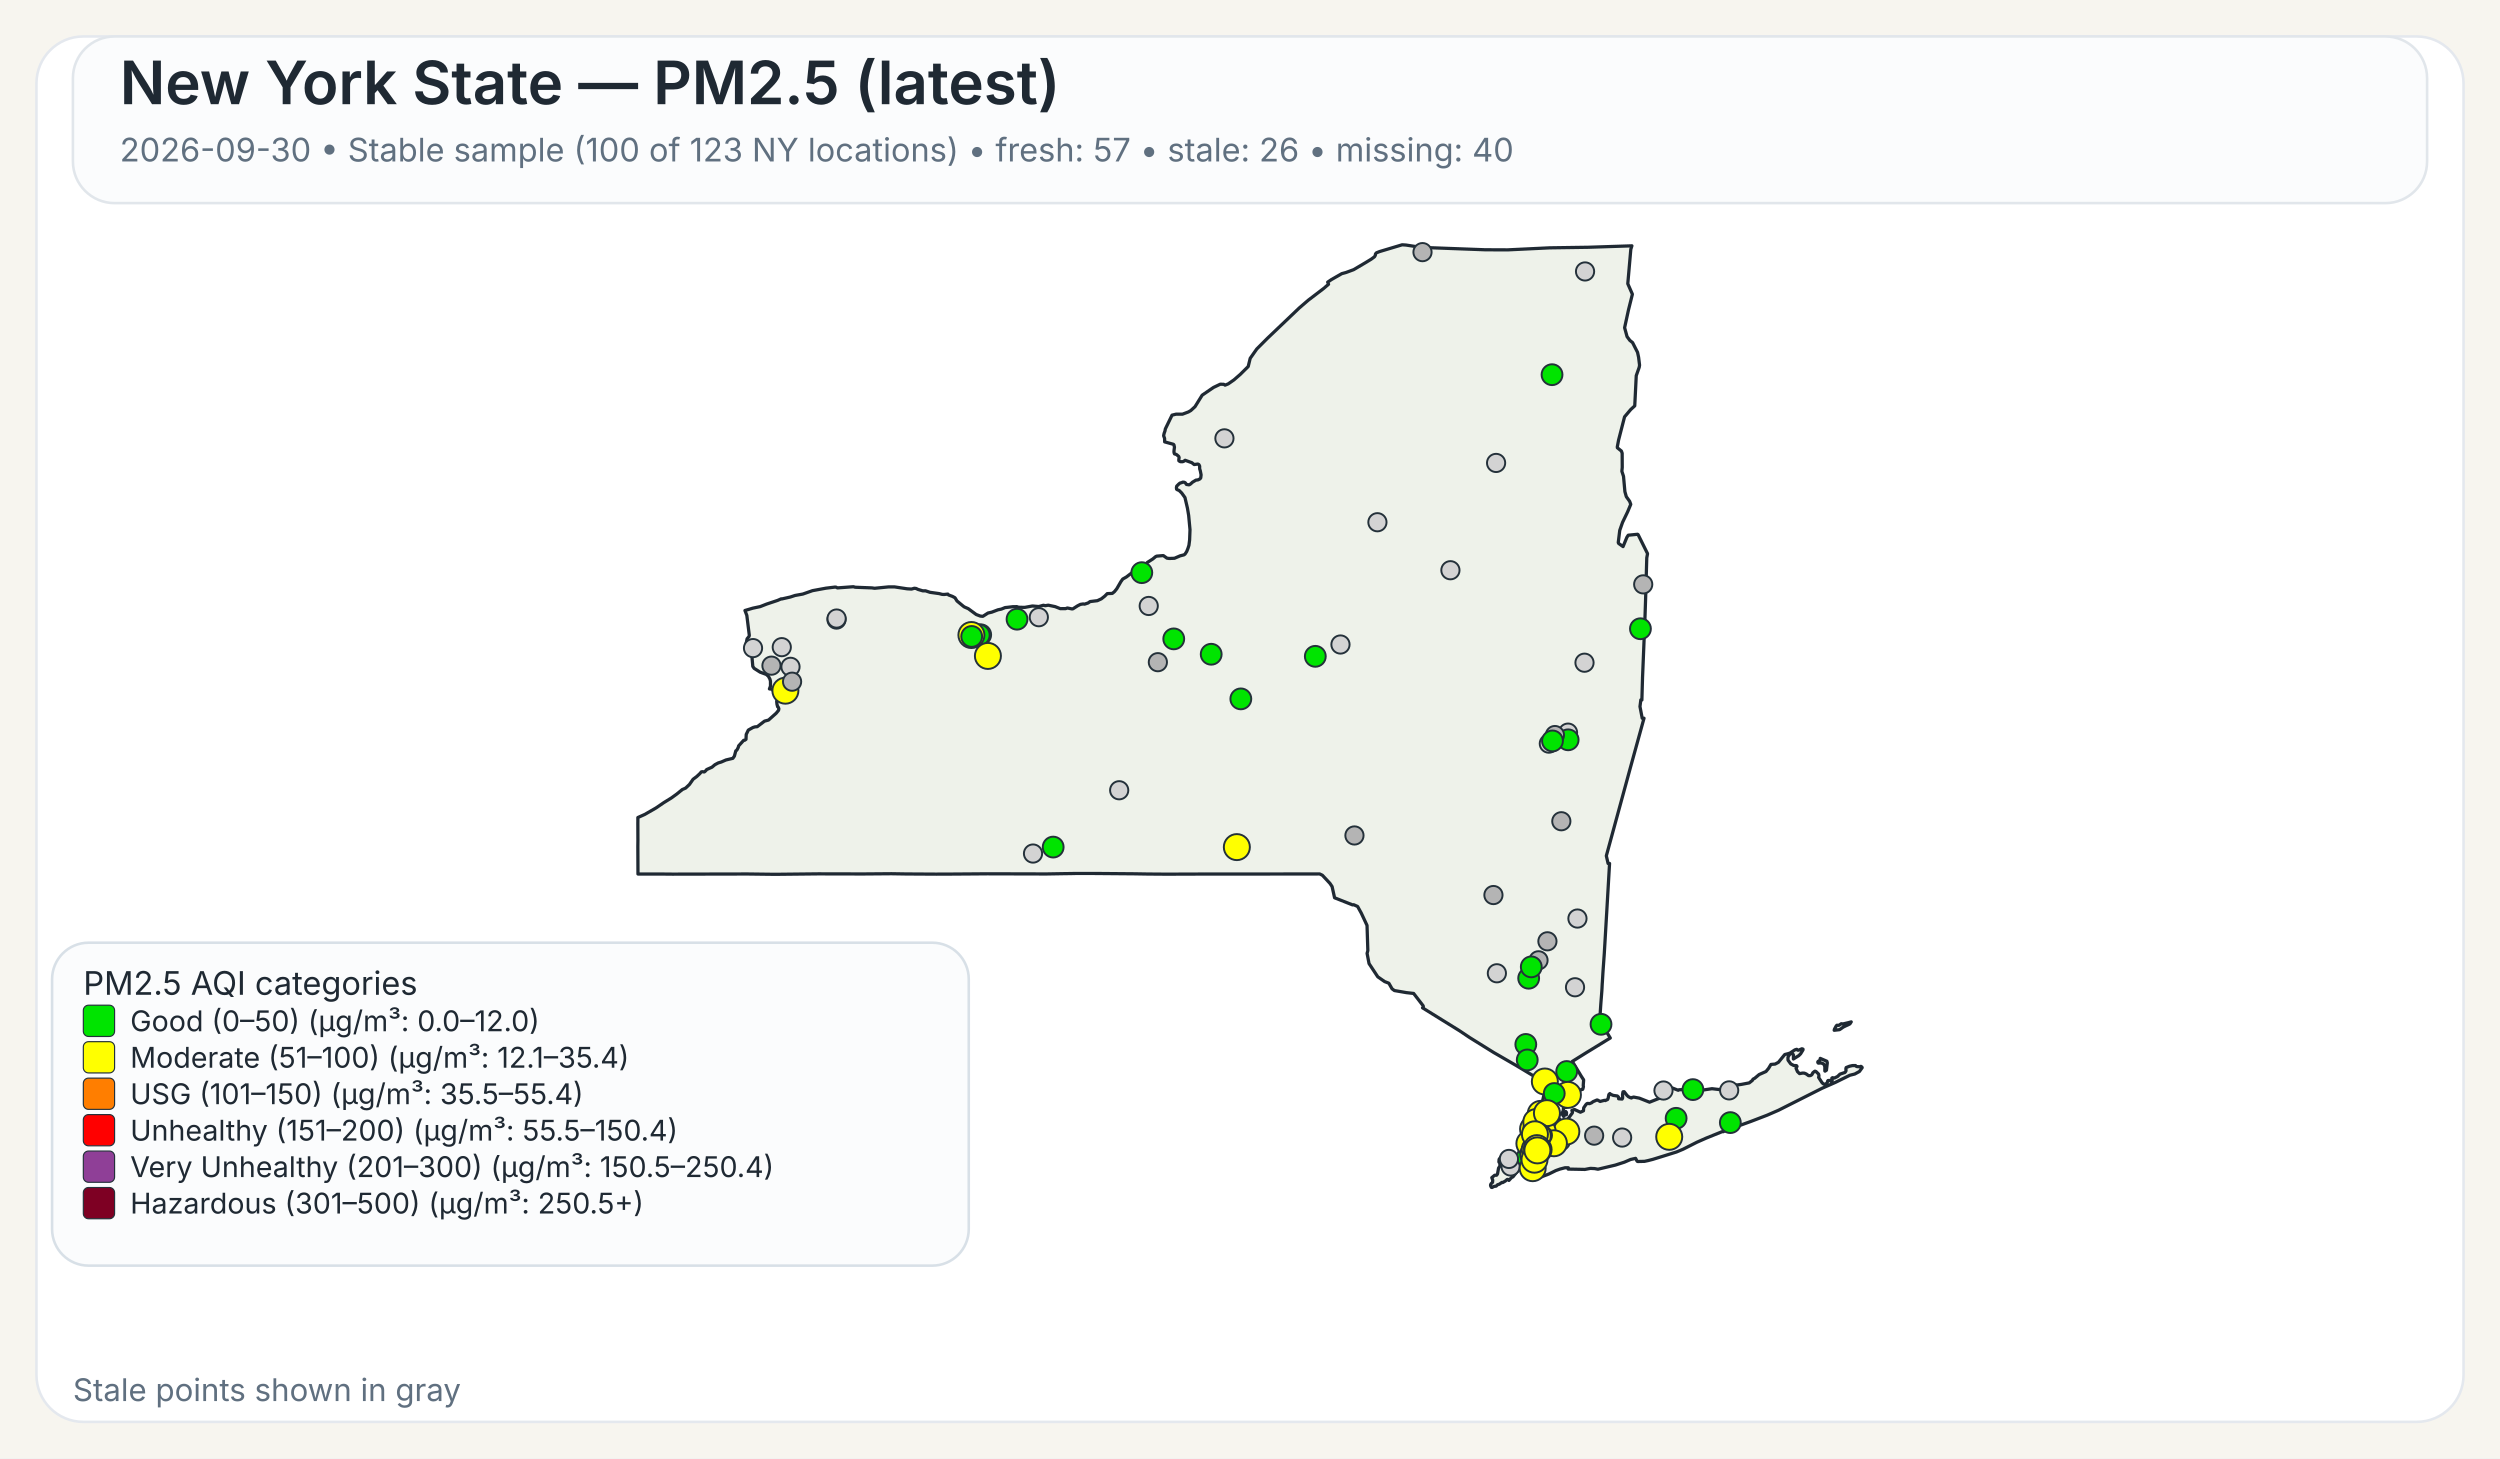
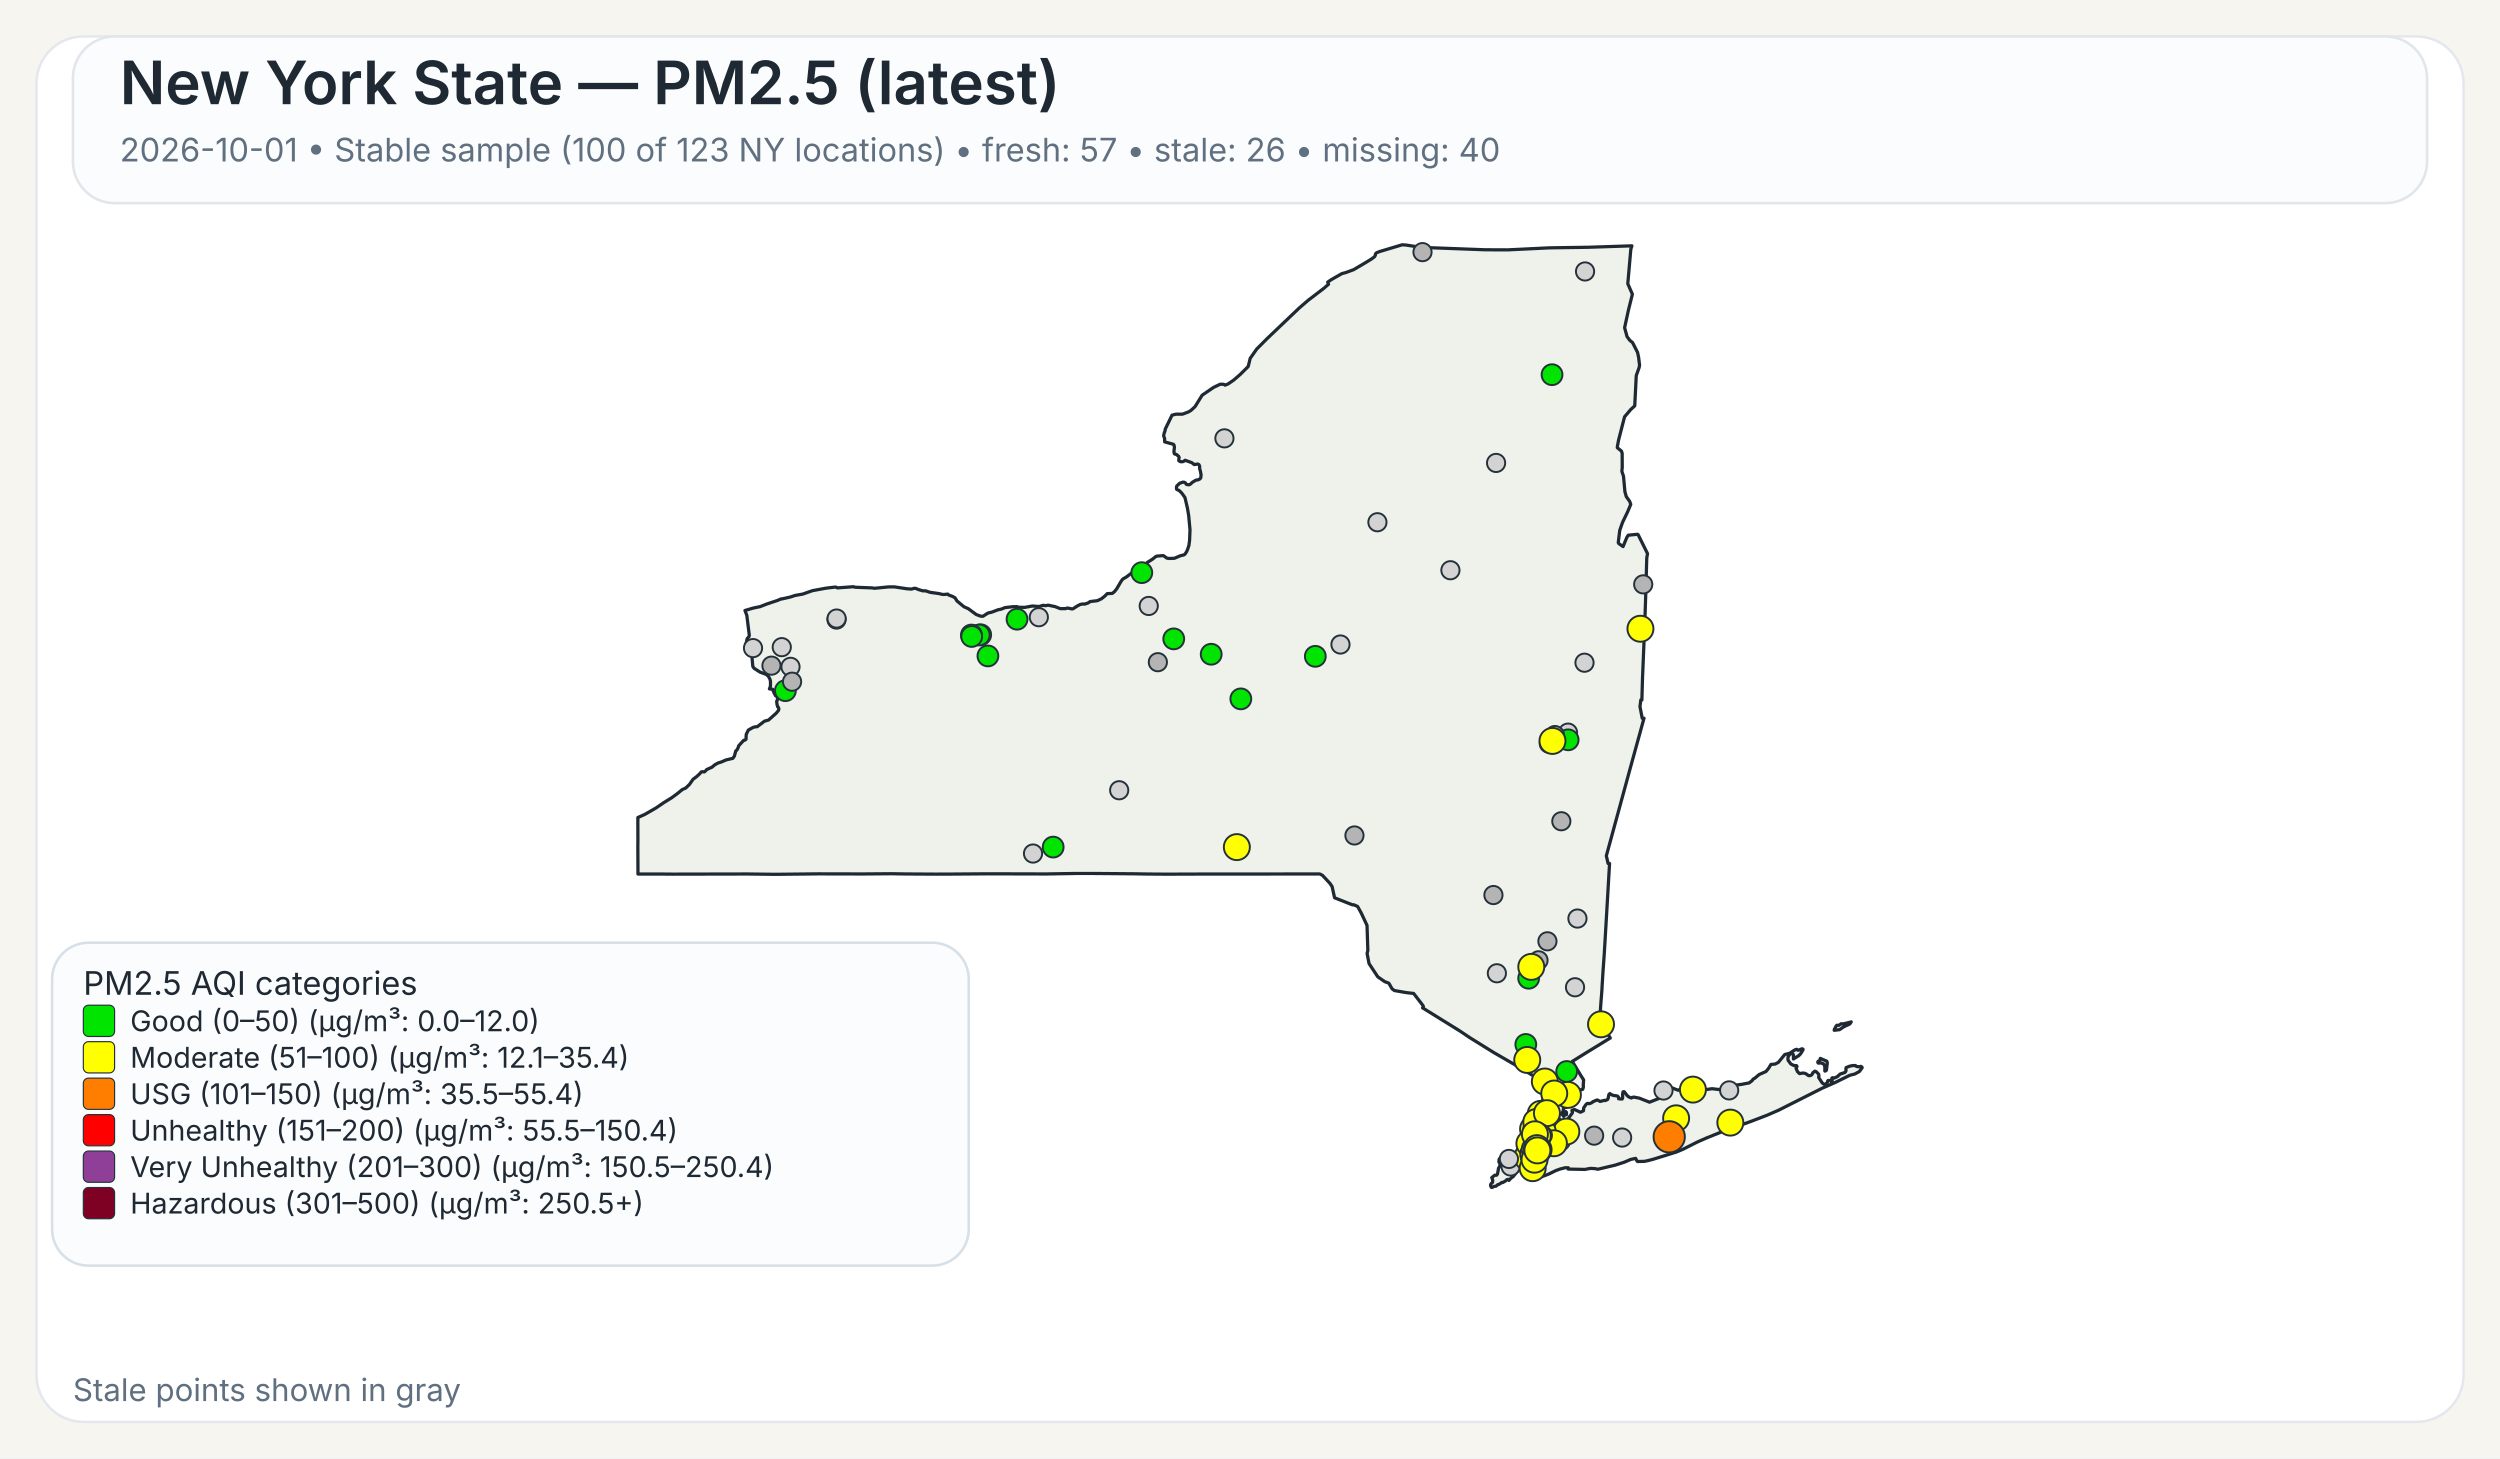
<svg xmlns="http://www.w3.org/2000/svg" width="960" height="560">
  <rect x="0" y="0" width="960" height="560" fill="#F7F5EF" />
  <rect x="14" y="14" width="932" height="532" rx="18" ry="18" fill="#FFFFFF" stroke="#E4E8EE" stroke-width="1" />
  <rect x="28" y="14" width="904" height="64" rx="16" ry="16" fill="#FBFCFD" stroke="#E1E6EB" stroke-width="1" />
  <text x="46" y="40" font-family="Public Sans, Inter, Aptos, Segoe UI, Arial, sans-serif" font-size="23" font-weight="600" fill="#1F2933">New York State — PM2.5 (latest)</text>
-   <text x="46" y="62" font-family="Public Sans, Inter, Aptos, Segoe UI, Arial, sans-serif" font-size="12.5" font-weight="400" fill="#607080">2026-09-30 • Stable sample (100 of 123 NY locations) • fresh: 57 • stale: 26 • missing: 40</text>
+   <text x="46" y="62" font-family="Public Sans, Inter, Aptos, Segoe UI, Arial, sans-serif" font-size="12.5" font-weight="400" fill="#607080">2026-10-01 • Stable sample (100 of 123 NY locations) • fresh: 57 • stale: 26 • missing: 40</text>
  <path d="M601.06,426.90 L601.23,426.83 L601.48,427.07 L601.55,427.32 L601.50,428.06 L601.28,428.08 L601.08,427.81 L601.04,427.27 L601.06,426.90 Z" fill="#EEF2EA" stroke="#1F2933" stroke-width="1.25" stroke-linejoin="round" />
  <path d="M585.16,439.66 L585.21,439.61 L585.24,439.63 L585.33,439.75 L585.00,440.50 L584.94,440.59 L584.83,440.54 L584.77,440.43 L584.80,440.38 L585.16,439.66 Z" fill="#EEF2EA" stroke="#1F2933" stroke-width="1.25" stroke-linejoin="round" />
  <path d="M579.00,452.87 L578.74,452.93 L578.02,453.54 L577.00,454.12 L576.75,454.04 L575.70,454.75 L575.07,454.93 L574.52,455.48 L573.72,455.58 L572.92,456.00 L572.71,455.95 L572.45,455.50 L572.36,455.05 L572.56,454.57 L573.14,454.01 L573.21,453.18 L572.85,452.21 L573.97,451.28 L574.68,451.28 L575.04,450.81 L575.45,448.53 L575.88,447.92 L575.97,447.53 L575.92,446.38 L575.63,446.32 L575.58,446.12 L575.66,445.16 L576.32,444.30 L576.87,444.03 L577.23,444.07 L577.46,444.30 L578.49,444.56 L580.44,444.30 L582.44,443.79 L583.07,443.83 L583.44,444.38 L583.57,445.77 L584.00,446.72 L584.43,447.38 L584.07,448.20 L583.53,448.95 L582.19,450.36 L580.96,451.93 L580.89,451.88 L580.35,452.27 L579.42,453.28 L579.25,452.99 L579.00,452.87 Z" fill="#EEF2EA" stroke="#1F2933" stroke-width="1.25" stroke-linejoin="round" />
  <path d="M698.65,407.28 L698.89,406.98 L698.98,406.42 L701.51,407.51 L701.69,408.12 L701.35,410.97 L700.83,411.31 L700.74,411.25 L700.74,409.57 L700.38,408.71 L700.19,408.52 L699.35,408.18 L698.24,408.24 L698.08,408.08 L698.02,407.81 L698.15,407.57 L698.65,407.28 Z" fill="#EEF2EA" stroke="#1F2933" stroke-width="1.25" stroke-linejoin="round" />
  <path d="M709.87,392.68 L710.87,392.40 L710.37,393.17 L709.71,393.51 L708.74,393.94 L707.77,394.42 L706.83,395.10 L706.37,395.39 L704.33,395.63 L704.44,395.18 L704.77,394.57 L705.12,393.94 L705.39,393.69 L706.11,393.74 L707.05,393.11 L707.70,393.19 L709.32,392.81 L709.87,392.68 Z" fill="#EEF2EA" stroke="#1F2933" stroke-width="1.25" stroke-linejoin="round" />
  <path d="M601.43,424.75 L601.44,424.82 L601.44,424.87 L601.44,424.97 L601.48,425.16 L601.44,425.24 L601.21,425.31 L600.95,425.08 L600.95,424.92 L601.10,424.88 L601.13,424.65 L601.23,424.58 L601.37,424.64 L601.42,424.70 L601.43,424.75 Z" fill="#EEF2EA" stroke="#1F2933" stroke-width="1.25" stroke-linejoin="round" />
  <path d="M623.05,163.10 L621.53,169.00 L621.04,171.61 L621.07,171.95 L622.62,173.20 L622.91,174.06 L622.94,179.46 L622.80,180.98 L623.43,182.92 L623.96,188.79 L624.50,190.70 L624.50,190.71 L625.79,192.51 L626.21,193.67 L625.60,195.12 L625.01,196.54 L623.06,200.59 L622.75,201.47 L621.98,203.67 L621.41,208.34 L621.56,208.68 L623.25,209.89 L624.72,206.33 L625.25,205.52 L628.84,205.16 L629.06,205.34 L632.45,212.18 L632.66,212.61 L632.36,214.21 L632.03,225.74 L632.03,225.80 L632.02,226.34 L632.00,227.05 L631.90,230.25 L631.64,238.09 L631.03,253.00 L630.74,259.97 L630.73,260.06 L630.73,260.23 L630.48,268.80 L630.08,268.74 L629.75,271.32 L630.61,275.80 L631.30,275.80 L628.80,284.88 L626.09,294.70 L622.63,307.38 L616.83,328.64 L617.50,331.57 L618.07,331.57 L617.02,349.62 L617.02,349.66 L616.71,354.88 L616.28,362.25 L616.04,366.27 L615.53,373.42 L615.30,377.22 L615.29,377.28 L615.29,377.35 L615.28,377.44 L615.28,377.49 L615.27,377.53 L615.19,379.03 L615.19,379.14 L615.18,379.18 L615.18,379.35 L615.17,379.49 L615.12,380.31 L615.09,380.73 L615.08,380.89 L614.72,385.46 L614.66,386.30 L614.29,391.98 L618.35,398.60 L616.75,399.56 L616.45,399.75 L610.52,403.39 L609.46,404.03 L609.01,404.31 L603.77,407.58 L605.77,410.89 L606.19,411.58 L606.62,412.29 L607.18,413.23 L608.08,414.62 L608.12,414.70 L607.96,416.83 L608.04,417.28 L607.81,418.17 L607.68,418.35 L607.54,418.27 L606.73,418.62 L606.42,419.73 L606.23,420.03 L605.55,420.48 L604.13,421.08 L603.54,421.65 L602.05,422.64 L600.59,424.82 L600.46,425.17 L600.38,425.37 L600.34,426.13 L600.15,426.98 L600.19,427.32 L600.39,427.51 L600.54,427.87 L600.54,428.09 L600.53,428.27 L600.60,428.55 L600.51,428.65 L600.44,428.71 L600.35,428.62 L600.18,428.29 L600.01,427.93 L600.10,427.54 L599.94,427.19 L599.85,427.21 L599.64,427.48 L599.51,427.81 L599.07,427.70 L598.72,427.92 L598.55,428.85 L598.57,429.17 L598.77,429.63 L599.21,430.17 L599.64,430.41 L600.31,431.59 L600.59,432.07 L600.90,432.04 L601.36,431.60 L601.36,431.60 L602.21,429.98 L602.19,429.51 L603.74,427.42 L603.84,427.11 L603.60,426.42 L603.67,426.33 L604.61,426.05 L606.88,427.09 L607.17,426.96 L608.05,426.54 L608.14,425.40 L608.93,424.24 L609.36,423.80 L609.77,423.70 L610.33,423.82 L611.26,423.43 L611.66,423.07 L613.16,422.42 L613.38,422.39 L614.46,422.95 L616.17,422.51 L616.43,422.62 L617.32,422.20 L617.49,421.82 L617.52,421.77 L617.81,420.28 L618.19,419.93 L618.22,419.96 L618.50,420.18 L618.60,420.26 L618.84,420.36 L619.48,420.63 L619.66,420.66 L619.90,420.69 L620.59,420.79 L621.03,420.85 L621.08,420.86 L621.49,421.26 L621.50,421.39 L621.55,421.93 L622.90,422.03 L623.09,421.64 L623.06,420.27 L623.21,419.33 L623.28,419.23 L623.69,419.22 L624.78,420.64 L625.29,421.11 L626.07,421.51 L626.50,421.62 L626.59,421.46 L627.35,421.28 L629.51,421.69 L629.51,421.69 L633.42,423.24 L638.19,421.34 L638.36,420.84 L638.45,419.18 L638.68,418.35 L640.49,417.89 L642.20,417.80 L644.45,418.67 L644.65,418.48 L647.29,418.32 L649.72,418.35 L652.18,418.65 L653.70,418.61 L657.40,418.06 L660.48,418.42 L661.32,417.62 L664.03,416.80 L665.53,416.46 L666.97,416.64 L668.73,416.40 L671.71,415.83 L672.90,414.88 L673.16,414.40 L673.82,414.05 L675.50,412.63 L678.13,411.46 L679.12,410.27 L680.04,408.74 L681.66,408.60 L682.91,407.93 L685.34,404.94 L686.69,404.59 L687.35,404.38 L689.21,403.16 L689.94,402.93 L690.28,403.23 L690.57,403.30 L691.93,402.73 L692.35,402.87 L692.38,403.11 L691.44,404.66 L690.75,405.35 L688.66,406.65 L688.68,405.06 L688.30,404.60 L687.92,404.54 L687.60,404.66 L687.09,405.06 L686.58,406.01 L686.59,407.08 L687.65,408.54 L688.81,409.15 L689.85,409.20 L690.06,409.50 L689.68,410.21 L690.24,411.51 L691.03,412.27 L692.17,412.06 L692.88,412.09 L693.59,412.39 L694.51,413.06 L695.19,413.03 L695.62,412.79 L695.84,412.56 L696.12,411.95 L696.83,411.38 L696.98,411.33 L697.37,411.49 L698.35,412.46 L698.48,413.14 L698.35,413.73 L699.60,415.66 L700.04,416.12 L700.44,416.32 L700.84,416.33 L701.58,415.93 L701.76,415.37 L701.81,415.13 L701.99,414.91 L702.86,414.89 L703.07,415.26 L703.12,415.25 L703.24,415.22 L703.45,415.13 L703.57,414.86 L703.45,414.38 L703.43,414.00 L703.70,413.83 L704.39,413.98 L705.62,413.37 L706.56,412.46 L708.48,411.82 L708.83,411.29 L708.88,410.85 L708.80,410.51 L708.92,409.94 L710.19,409.44 L711.31,409.19 L712.51,409.17 L712.73,409.44 L713.09,409.58 L714.27,409.63 L714.58,409.48 L714.99,409.75 L715.07,409.99 L714.02,411.45 L712.24,412.42 L710.34,412.90 L704.77,415.65 L699.71,417.88 L682.98,426.32 L678.57,428.24 L672.42,430.60 L662.20,434.30 L661.73,434.58 L661.49,434.51 L660.84,434.74 L655.19,437.03 L651.62,438.61 L646.31,441.30 L643.78,442.36 L638.41,444.04 L634.66,445.20 L632.83,445.67 L631.47,445.96 L631.32,445.96 L628.83,446.02 L628.63,445.87 L628.07,444.81 L626.15,445.24 L623.74,446.28 L621.85,446.89 L620.27,447.40 L613.61,448.98 L612.34,448.74 L610.73,448.66 L608.60,449.06 L605.36,448.99 L602.17,448.93 L602.19,448.77 L602.25,448.43 L600.97,448.42 L599.39,448.83 L599.07,448.91 L597.43,449.50 L594.79,450.81 L591.48,452.07 L591.48,451.26 L591.59,450.86 L591.41,450.49 L591.24,450.39 L590.88,450.18 L590.56,449.81 L590.00,449.87 L588.10,450.05 L587.46,450.03 L587.05,449.85 L586.87,449.72 L586.81,449.43 L587.15,448.99 L587.21,448.90 L587.49,448.42 L587.39,448.02 L586.94,447.62 L585.63,447.32 L585.23,446.64 L585.06,445.69 L585.31,444.71 L585.45,444.41 L585.68,443.96 L586.50,442.95 L586.37,441.37 L586.22,441.17 L586.16,441.08 L586.11,440.71 L586.29,440.19 L586.49,440.03 L586.59,439.53 L586.42,439.11 L586.13,438.91 L586.77,435.14 L587.04,434.58 L587.53,433.54 L588.00,432.56 L588.37,431.79 L590.66,426.98 L591.27,425.68 L591.55,425.09 L591.55,425.09 L591.90,424.00 L592.36,422.57 L592.47,422.24 L593.89,415.87 L593.37,415.86 L592.83,415.54 L585.14,410.91 L585.14,410.91 L582.09,409.08 L581.83,408.93 L574.90,404.92 L573.64,404.20 L565.84,399.35 L564.27,398.37 L560.37,395.76 L546.26,387.01 L546.57,386.68 L546.49,386.22 L542.83,381.48 L542.63,381.46 L540.06,381.17 L535.45,380.37 L534.54,379.69 L533.32,377.55 L531.70,376.93 L529.06,375.09 L525.71,370.01 L525.14,367.03 L524.96,366.10 L525.25,365.02 L524.94,355.37 L522.72,350.61 L521.32,348.08 L519.78,347.40 L519.41,347.49 L512.48,344.75 L511.52,340.44 L510.72,339.24 L507.79,336.09 L506.74,335.59 L502.43,335.60 L502.18,335.60 L499.75,335.60 L499.39,335.61 L499.35,335.61 L469.83,335.63 L469.66,335.63 L462.36,335.64 L461.30,335.63 L460.85,335.63 L460.00,335.64 L448.21,335.68 L447.85,335.68 L441.17,335.63 L440.91,335.63 L435.49,335.54 L435.46,335.54 L420.14,335.41 L418.99,335.41 L413.90,335.41 L413.83,335.41 L413.52,335.41 L412.93,335.41 L412.60,335.42 L411.23,335.45 L411.22,335.45 L408.74,335.48 L408.73,335.48 L401.77,335.60 L379.14,335.54 L372.91,335.59 L364.59,335.65 L360.26,335.66 L359.71,335.67 L347.88,335.60 L347.87,335.60 L342.30,335.51 L337.43,335.55 L331.40,335.60 L314.24,335.56 L297.70,335.74 L295.08,335.71 L287.13,335.61 L286.61,335.61 L258.23,335.67 L257.47,335.66 L253.93,335.63 L253.07,335.62 L253.07,335.63 L244.98,335.62 L244.93,325.04 L244.95,323.48 L244.96,322.52 L244.95,321.67 L244.95,321.16 L244.95,320.84 L244.93,316.08 L244.94,315.42 L244.94,313.93 L247.57,312.75 L251.88,310.27 L254.93,308.19 L257.77,306.44 L259.87,304.92 L262.02,303.17 L263.28,302.62 L264.74,301.24 L266.14,299.24 L267.54,298.19 L268.72,297.09 L269.32,296.39 L269.90,296.33 L270.33,296.44 L270.54,296.38 L271.04,295.92 L271.36,295.51 L273.40,294.60 L274.52,293.65 L275.81,292.96 L276.98,292.61 L278.76,291.83 L281.41,291.20 L282.01,290.34 L282.12,289.92 L282.55,288.31 L282.75,288.22 L283.00,287.95 L283.49,287.01 L283.63,286.42 L285.57,284.28 L285.90,284.29 L286.46,283.91 L286.55,282.02 L287.35,280.35 L289.13,279.36 L289.89,279.12 L290.78,279.05 L293.57,276.92 L295.12,276.50 L298.07,273.86 L298.97,272.76 L299.09,272.13 L298.79,271.45 L298.62,271.42 L298.36,270.43 L298.24,269.33 L298.55,268.66 L298.61,268.16 L298.25,267.28 L297.85,267.20 L297.24,266.09 L296.70,264.68 L295.46,264.54 L295.86,263.47 L295.86,261.59 L295.66,260.80 L295.08,259.71 L294.94,259.59 L294.28,258.99 L291.89,258.11 L289.57,256.64 L289.07,255.88 L288.57,250.10 L288.55,249.89 L286.78,249.43 L286.31,248.17 L286.88,245.30 L287.63,244.40 L287.73,243.95 L286.78,236.32 L286.06,234.43 L289.07,233.54 L291.93,232.93 L294.37,231.97 L298.62,230.55 L299.99,229.95 L300.12,230.02 L303.47,229.26 L305.29,228.66 L308.28,228.12 L312.00,226.81 L317.17,225.86 L320.65,225.44 L321.03,225.47 L321.59,225.76 L322.04,225.72 L327.70,225.30 L328.39,225.50 L334.82,225.75 L335.83,225.90 L341.09,225.38 L343.51,225.37 L348.32,226.10 L349.98,226.20 L350.03,226.20 L351.12,225.89 L351.79,225.98 L352.52,226.34 L354.31,226.87 L355.38,226.87 L357.13,227.45 L360.63,227.94 L361.77,228.24 L362.50,228.28 L363.98,228.13 L364.17,228.44 L365.74,229.01 L366.72,229.54 L367.48,230.77 L369.92,232.79 L370.31,233.07 L371.82,233.73 L373.38,234.88 L374.86,235.97 L376.42,236.57 L377.42,236.67 L379.40,235.40 L380.84,235.07 L383.21,234.17 L384.54,233.89 L385.93,233.32 L386.27,233.28 L386.83,233.22 L388.90,232.98 L390.48,232.95 L391.11,233.18 L393.48,233.24 L396.46,232.70 L398.89,232.91 L400.66,232.42 L401.43,232.58 L402.53,232.39 L405.18,232.95 L407.17,233.73 L409.20,233.71 L409.87,233.47 L411.66,233.83 L412.03,233.77 L413.80,232.63 L414.88,232.08 L415.91,231.92 L416.48,231.99 L417.81,231.55 L418.60,231.00 L421.39,230.66 L422.92,229.95 L424.23,228.91 L425.18,227.95 L425.69,227.93 L427.12,227.87 L427.93,227.21 L428.83,226.10 L430.44,223.32 L431.14,222.35 L431.96,221.89 L432.55,221.55 L435.18,219.53 L437.03,218.59 L437.61,217.92 L437.98,217.72 L438.51,217.88 L439.70,217.38 L440.56,215.99 L442.64,214.67 L443.82,213.70 L444.23,213.55 L446.72,213.34 L448.11,214.33 L448.97,214.45 L450.99,214.38 L453.20,213.43 L454.63,213.07 L455.05,212.77 L455.69,211.79 L456.17,210.59 L456.55,209.40 L456.81,207.36 L456.96,203.41 L456.73,200.97 L456.44,197.89 L455.97,195.10 L455.02,191.05 L453.78,189.32 L452.78,188.33 L452.13,188.08 L451.81,187.86 L451.74,187.30 L451.84,186.69 L452.22,186.31 L452.64,185.89 L453.10,185.51 L453.80,185.32 L454.18,185.14 L454.70,185.18 L455.13,185.37 L455.61,186.03 L456.63,186.18 L457.19,185.84 L457.91,185.17 L459.24,184.37 L460.00,184.28 L460.73,183.93 L461.08,183.54 L461.22,182.35 L460.90,180.72 L460.70,180.14 L460.66,179.72 L460.67,178.99 L460.38,178.40 L459.97,178.19 L458.56,178.39 L457.66,177.67 L455.09,176.75 L454.57,177.13 L454.12,177.30 L453.65,177.30 L453.29,177.28 L452.94,177.12 L452.67,176.90 L452.67,176.38 L452.79,175.72 L452.62,175.27 L451.89,174.63 L451.54,174.45 L451.01,174.30 L450.87,173.94 L450.80,173.54 L450.84,172.88 L450.99,171.72 L450.78,170.78 L450.56,170.60 L447.23,169.68 L447.20,168.34 L446.83,167.32 L447.02,166.42 L447.35,165.48 L447.50,164.69 L450.06,159.42 L451.61,159.04 L454.05,159.05 L456.36,158.18 L457.28,157.64 L458.88,156.17 L461.63,151.75 L465.96,148.79 L468.59,147.53 L469.94,147.58 L470.43,147.90 L471.65,147.40 L473.83,145.88 L476.29,143.74 L476.97,143.06 L479.31,140.74 L480.08,137.59 L482.60,134.01 L486.70,129.90 L498.91,118.26 L502.36,115.29 L508.27,110.78 L510.16,109.15 L509.83,108.34 L511.28,107.35 L515.25,105.08 L516.86,104.64 L519.80,103.55 L524.26,100.92 L526.51,99.55 L527.81,98.60 L528.14,98.00 L528.16,97.54 L528.55,97.08 L529.76,96.60 L538.43,94.00 L539.92,94.10 L544.47,94.80 L545.84,95.00 L570.26,95.91 L578.85,95.95 L585.96,95.61 L595.04,95.17 L609.91,94.95 L626.65,94.40 L626.23,95.73 L625.68,102.02 L625.07,108.95 L626.84,112.98 L625.33,119.03 L623.85,125.84 L624.79,129.27 L625.53,130.26 L625.83,130.68 L626.91,131.56 L626.91,131.56 L628.81,135.29 L629.22,137.19 L629.59,140.21 L629.45,141.06 L628.32,144.25 L627.83,154.15 L627.74,155.85 L626.19,157.27 L623.83,160.07 L623.05,163.10 Z" fill="#EEF2EA" stroke="#1F2933" stroke-width="1.25" stroke-linejoin="round" />
  <circle cx="574.80" cy="373.74" r="3.50" fill="lightgray" stroke="#24313A" stroke-width="0.75" />
  <circle cx="296.24" cy="255.61" r="3.50" fill="rgb(180,180,180)" stroke="#24313A" stroke-width="0.75" />
  <circle cx="585.91" cy="401.06" r="4.00" fill="#00E400" stroke="#24313A" stroke-width="0.75" />
  <circle cx="590.67" cy="430.08" r="3.50" fill="lightgray" stroke="#24313A" stroke-width="0.75" />
  <circle cx="587.01" cy="375.64" r="4.00" fill="#00E400" stroke="#24313A" stroke-width="0.75" />
  <circle cx="580.07" cy="447.93" r="3.50" fill="lightgray" stroke="#24313A" stroke-width="0.75" />
  <circle cx="528.93" cy="200.54" r="3.50" fill="lightgray" stroke="#24313A" stroke-width="0.75" />
  <circle cx="622.90" cy="436.82" r="3.50" fill="lightgray" stroke="#24313A" stroke-width="0.75" />
  <circle cx="321.22" cy="237.92" r="3.50" fill="lightgray" stroke="#24313A" stroke-width="0.75" />
  <circle cx="556.96" cy="218.97" r="3.50" fill="lightgray" stroke="#24313A" stroke-width="0.75" />
  <circle cx="574.50" cy="177.77" r="3.50" fill="lightgray" stroke="#24313A" stroke-width="0.75" />
  <circle cx="429.77" cy="303.46" r="3.50" fill="lightgray" stroke="#24313A" stroke-width="0.75" />
  <circle cx="514.74" cy="247.49" r="3.50" fill="lightgray" stroke="#24313A" stroke-width="0.75" />
  <circle cx="470.18" cy="168.33" r="3.50" fill="lightgray" stroke="#24313A" stroke-width="0.75" />
  <circle cx="376.59" cy="243.75" r="4.00" fill="#00E400" stroke="#24313A" stroke-width="0.75" />
  <circle cx="591.63" cy="427.72" r="5.00" fill="#FFFF00" stroke="#24313A" stroke-width="0.75" />
  <circle cx="593.40" cy="430.37" r="3.50" fill="lightgray" stroke="#24313A" stroke-width="0.75" />
-   <circle cx="593.93" cy="437.51" r="5.00" fill="#FFFF00" stroke="#24313A" stroke-width="0.75" />
+   <circle cx="593.93" cy="437.51" r="4.00" fill="#00E400" stroke="#24313A" stroke-width="0.75" />
  <circle cx="602.12" cy="281.33" r="3.50" fill="lightgray" stroke="#24313A" stroke-width="0.75" />
  <circle cx="398.91" cy="237.01" r="3.50" fill="lightgray" stroke="#24313A" stroke-width="0.75" />
-   <circle cx="598.03" cy="436.67" r="4.00" fill="#00E400" stroke="#24313A" stroke-width="0.75" />
+   <circle cx="598.03" cy="436.67" r="5.00" fill="#FFFF00" stroke="#24313A" stroke-width="0.75" />
  <circle cx="595.98" cy="143.88" r="4.00" fill="#00E400" stroke="#24313A" stroke-width="0.75" />
  <circle cx="601.61" cy="411.46" r="4.00" fill="#00E400" stroke="#24313A" stroke-width="0.75" />
  <circle cx="608.45" cy="254.48" r="3.50" fill="lightgray" stroke="#24313A" stroke-width="0.75" />
  <circle cx="604.81" cy="379.11" r="3.50" fill="lightgray" stroke="#24313A" stroke-width="0.75" />
  <circle cx="588.51" cy="437.27" r="3.50" fill="rgb(180,180,180)" stroke="#24313A" stroke-width="0.75" />
  <circle cx="465.10" cy="251.23" r="4.00" fill="#00E400" stroke="#24313A" stroke-width="0.75" />
  <circle cx="396.68" cy="327.76" r="3.50" fill="lightgray" stroke="#24313A" stroke-width="0.75" />
-   <circle cx="643.63" cy="429.43" r="4.00" fill="#00E400" stroke="#24313A" stroke-width="0.75" />
-   <circle cx="586.47" cy="444.33" r="4.00" fill="#00E400" stroke="#24313A" stroke-width="0.75" />
+   <circle cx="643.63" cy="429.43" r="5.00" fill="#FFFF00" stroke="#24313A" stroke-width="0.75" />
+   <circle cx="586.47" cy="444.33" r="5.00" fill="#FFFF00" stroke="#24313A" stroke-width="0.75" />
  <circle cx="303.55" cy="256.06" r="3.50" fill="lightgray" stroke="#24313A" stroke-width="0.75" />
  <circle cx="602.17" cy="284.09" r="4.00" fill="#00E400" stroke="#24313A" stroke-width="0.75" />
-   <circle cx="301.59" cy="265.22" r="5.00" fill="#FFFF00" stroke="#24313A" stroke-width="0.75" />
+   <circle cx="301.59" cy="265.22" r="4.00" fill="#00E400" stroke="#24313A" stroke-width="0.75" />
  <circle cx="321.26" cy="237.52" r="3.50" fill="lightgray" stroke="#24313A" stroke-width="0.75" />
  <circle cx="612.15" cy="436.09" r="3.50" fill="rgb(180,180,180)" stroke="#24313A" stroke-width="0.75" />
  <circle cx="587.88" cy="438.53" r="3.50" fill="rgb(180,180,180)" stroke="#24313A" stroke-width="0.75" />
  <circle cx="591.83" cy="440.12" r="3.50" fill="lightgray" stroke="#24313A" stroke-width="0.75" />
  <circle cx="594.32" cy="430.48" r="3.50" fill="lightgray" stroke="#24313A" stroke-width="0.75" />
  <circle cx="594.83" cy="426.21" r="3.50" fill="lightgray" stroke="#24313A" stroke-width="0.75" />
  <circle cx="605.74" cy="352.72" r="3.50" fill="lightgray" stroke="#24313A" stroke-width="0.75" />
  <circle cx="664.00" cy="418.71" r="3.50" fill="lightgray" stroke="#24313A" stroke-width="0.75" />
  <circle cx="546.24" cy="96.82" r="3.50" fill="rgb(180,180,180)" stroke="#24313A" stroke-width="0.75" />
  <circle cx="638.78" cy="418.76" r="3.50" fill="lightgray" stroke="#24313A" stroke-width="0.75" />
  <circle cx="304.16" cy="261.77" r="3.50" fill="rgb(180,180,180)" stroke="#24313A" stroke-width="0.75" />
  <circle cx="441.11" cy="232.69" r="3.50" fill="lightgray" stroke="#24313A" stroke-width="0.75" />
-   <circle cx="598.43" cy="436.52" r="4.00" fill="#00E400" stroke="#24313A" stroke-width="0.75" />
+   <circle cx="598.43" cy="436.52" r="5.00" fill="#FFFF00" stroke="#24313A" stroke-width="0.75" />
  <circle cx="376.03" cy="243.84" r="4.00" fill="#00E400" stroke="#24313A" stroke-width="0.75" />
  <circle cx="592.26" cy="428.72" r="3.50" fill="rgb(180,180,180)" stroke="#24313A" stroke-width="0.75" />
  <circle cx="579.43" cy="445.03" r="3.50" fill="lightgray" stroke="#24313A" stroke-width="0.75" />
  <circle cx="602.08" cy="420.44" r="5.00" fill="#FFFF00" stroke="#24313A" stroke-width="0.75" />
  <circle cx="590.18" cy="441.64" r="3.50" fill="rgb(180,180,180)" stroke="#24313A" stroke-width="0.75" />
  <circle cx="520.11" cy="320.82" r="3.50" fill="rgb(180,180,180)" stroke="#24313A" stroke-width="0.75" />
  <circle cx="601.48" cy="434.51" r="3.50" fill="rgb(180,180,180)" stroke="#24313A" stroke-width="0.75" />
  <circle cx="598.28" cy="436.62" r="3.50" fill="rgb(180,180,180)" stroke="#24313A" stroke-width="0.75" />
  <circle cx="601.48" cy="434.52" r="3.50" fill="lightgray" stroke="#24313A" stroke-width="0.75" />
  <circle cx="608.66" cy="104.24" r="3.50" fill="lightgray" stroke="#24313A" stroke-width="0.75" />
-   <circle cx="373.02" cy="243.85" r="5.00" fill="#FFFF00" stroke="#24313A" stroke-width="0.75" />
+   <circle cx="373.02" cy="243.85" r="4.00" fill="#00E400" stroke="#24313A" stroke-width="0.75" />
  <circle cx="598.27" cy="436.67" r="3.50" fill="lightgray" stroke="#24313A" stroke-width="0.75" />
  <circle cx="598.28" cy="436.62" r="3.50" fill="lightgray" stroke="#24313A" stroke-width="0.75" />
  <circle cx="587.67" cy="436.46" r="3.50" fill="lightgray" stroke="#24313A" stroke-width="0.75" />
  <circle cx="590.79" cy="368.76" r="3.50" fill="rgb(180,180,180)" stroke="#24313A" stroke-width="0.75" />
  <circle cx="593.22" cy="415.30" r="5.00" fill="#FFFF00" stroke="#24313A" stroke-width="0.75" />
  <circle cx="590.92" cy="439.03" r="5.00" fill="#FFFF00" stroke="#24313A" stroke-width="0.75" />
  <circle cx="300.20" cy="248.51" r="3.50" fill="lightgray" stroke="#24313A" stroke-width="0.75" />
  <circle cx="588.55" cy="448.58" r="5.00" fill="#FFFF00" stroke="#24313A" stroke-width="0.75" />
  <circle cx="592.77" cy="438.21" r="3.50" fill="lightgray" stroke="#24313A" stroke-width="0.75" />
  <circle cx="592.77" cy="438.23" r="3.50" fill="rgb(180,180,180)" stroke="#24313A" stroke-width="0.75" />
  <circle cx="592.78" cy="438.21" r="3.50" fill="rgb(180,180,180)" stroke="#24313A" stroke-width="0.75" />
  <circle cx="592.81" cy="438.17" r="3.50" fill="rgb(180,180,180)" stroke="#24313A" stroke-width="0.75" />
  <circle cx="592.70" cy="438.35" r="3.50" fill="rgb(180,180,180)" stroke="#24313A" stroke-width="0.75" />
  <circle cx="592.76" cy="438.20" r="3.50" fill="lightgray" stroke="#24313A" stroke-width="0.75" />
  <circle cx="592.66" cy="438.26" r="3.50" fill="lightgray" stroke="#24313A" stroke-width="0.75" />
  <circle cx="599.38" cy="438.19" r="3.50" fill="rgb(180,180,180)" stroke="#24313A" stroke-width="0.75" />
  <circle cx="474.95" cy="325.29" r="5.00" fill="#FFFF00" stroke="#24313A" stroke-width="0.75" />
  <circle cx="588.70" cy="433.55" r="5.00" fill="#FFFF00" stroke="#24313A" stroke-width="0.75" />
  <circle cx="601.48" cy="434.52" r="5.00" fill="#FFFF00" stroke="#24313A" stroke-width="0.75" />
-   <circle cx="629.93" cy="241.44" r="4.00" fill="#00E400" stroke="#24313A" stroke-width="0.75" />
+   <circle cx="629.93" cy="241.44" r="5.00" fill="#FFFF00" stroke="#24313A" stroke-width="0.75" />
  <circle cx="599.55" cy="315.36" r="3.50" fill="rgb(180,180,180)" stroke="#24313A" stroke-width="0.75" />
  <circle cx="588.57" cy="437.98" r="3.50" fill="lightgray" stroke="#24313A" stroke-width="0.75" />
  <circle cx="595.75" cy="285.13" r="3.50" fill="rgb(180,180,180)" stroke="#24313A" stroke-width="0.75" />
  <circle cx="589.13" cy="443.87" r="5.00" fill="#FFFF00" stroke="#24313A" stroke-width="0.75" />
  <circle cx="594.21" cy="361.46" r="3.50" fill="rgb(180,180,180)" stroke="#24313A" stroke-width="0.75" />
-   <circle cx="614.79" cy="393.33" r="4.00" fill="#00E400" stroke="#24313A" stroke-width="0.75" />
+   <circle cx="614.79" cy="393.33" r="5.00" fill="#FFFF00" stroke="#24313A" stroke-width="0.75" />
  <circle cx="664.45" cy="431.08" r="3.50" fill="lightgray" stroke="#24313A" stroke-width="0.75" />
  <circle cx="597.09" cy="282.26" r="3.50" fill="rgb(180,180,180)" stroke="#24313A" stroke-width="0.75" />
  <circle cx="573.48" cy="343.70" r="3.50" fill="rgb(180,180,180)" stroke="#24313A" stroke-width="0.75" />
  <circle cx="373.13" cy="244.40" r="4.00" fill="#00E400" stroke="#24313A" stroke-width="0.75" />
  <circle cx="590.03" cy="441.87" r="5.00" fill="#FFFF00" stroke="#24313A" stroke-width="0.75" />
-   <circle cx="664.45" cy="431.08" r="4.00" fill="#00E400" stroke="#24313A" stroke-width="0.75" />
-   <circle cx="596.83" cy="419.91" r="4.00" fill="#00E400" stroke="#24313A" stroke-width="0.75" />
-   <circle cx="640.98" cy="436.54" r="5.00" fill="#FFFF00" stroke="#24313A" stroke-width="0.75" />
+   <circle cx="664.45" cy="431.08" r="5.00" fill="#FFFF00" stroke="#24313A" stroke-width="0.75" />
+   <circle cx="596.83" cy="419.91" r="5.00" fill="#FFFF00" stroke="#24313A" stroke-width="0.75" />
+   <circle cx="640.98" cy="436.54" r="6.00" fill="#FF7E00" stroke="#24313A" stroke-width="0.75" />
  <circle cx="587.29" cy="439.12" r="5.00" fill="#FFFF00" stroke="#24313A" stroke-width="0.75" />
-   <circle cx="589.23" cy="444.79" r="4.00" fill="#00E400" stroke="#24313A" stroke-width="0.75" />
+   <circle cx="589.23" cy="444.79" r="5.00" fill="#FFFF00" stroke="#24313A" stroke-width="0.75" />
  <circle cx="588.46" cy="433.42" r="3.50" fill="rgb(180,180,180)" stroke="#24313A" stroke-width="0.75" />
  <circle cx="592.37" cy="434.42" r="5.00" fill="#FFFF00" stroke="#24313A" stroke-width="0.75" />
  <circle cx="594.75" cy="285.55" r="3.50" fill="lightgray" stroke="#24313A" stroke-width="0.75" />
  <circle cx="630.99" cy="224.40" r="3.50" fill="rgb(180,180,180)" stroke="#24313A" stroke-width="0.75" />
  <circle cx="590.52" cy="437.49" r="5.00" fill="#FFFF00" stroke="#24313A" stroke-width="0.75" />
  <circle cx="589.94" cy="430.85" r="5.00" fill="#FFFF00" stroke="#24313A" stroke-width="0.75" />
-   <circle cx="650.08" cy="418.41" r="4.00" fill="#00E400" stroke="#24313A" stroke-width="0.75" />
-   <circle cx="596.15" cy="284.52" r="4.00" fill="#00E400" stroke="#24313A" stroke-width="0.75" />
+   <circle cx="650.08" cy="418.41" r="5.00" fill="#FFFF00" stroke="#24313A" stroke-width="0.75" />
+   <circle cx="596.15" cy="284.52" r="5.00" fill="#FFFF00" stroke="#24313A" stroke-width="0.75" />
  <circle cx="588.77" cy="443.25" r="5.00" fill="#FFFF00" stroke="#24313A" stroke-width="0.75" />
  <circle cx="596.70" cy="439.01" r="5.00" fill="#FFFF00" stroke="#24313A" stroke-width="0.75" />
  <circle cx="390.54" cy="237.77" r="4.00" fill="#00E400" stroke="#24313A" stroke-width="0.75" />
  <circle cx="589.36" cy="441.38" r="5.00" fill="#FFFF00" stroke="#24313A" stroke-width="0.75" />
  <circle cx="450.72" cy="245.33" r="4.00" fill="#00E400" stroke="#24313A" stroke-width="0.75" />
  <circle cx="444.62" cy="254.28" r="3.50" fill="rgb(180,180,180)" stroke="#24313A" stroke-width="0.75" />
-   <circle cx="379.36" cy="251.88" r="5.00" fill="#FFFF00" stroke="#24313A" stroke-width="0.75" />
+   <circle cx="379.36" cy="251.88" r="4.00" fill="#00E400" stroke="#24313A" stroke-width="0.75" />
  <circle cx="594.02" cy="427.45" r="5.00" fill="#FFFF00" stroke="#24313A" stroke-width="0.75" />
  <circle cx="592.46" cy="435.94" r="3.50" fill="rgb(180,180,180)" stroke="#24313A" stroke-width="0.75" />
  <circle cx="289.16" cy="248.87" r="3.50" fill="lightgray" stroke="#24313A" stroke-width="0.75" />
  <circle cx="505.08" cy="252.03" r="4.00" fill="#00E400" stroke="#24313A" stroke-width="0.75" />
  <circle cx="590.51" cy="436.23" r="5.00" fill="#FFFF00" stroke="#24313A" stroke-width="0.75" />
  <circle cx="589.41" cy="435.56" r="5.00" fill="#FFFF00" stroke="#24313A" stroke-width="0.75" />
  <circle cx="438.45" cy="219.90" r="4.00" fill="#00E400" stroke="#24313A" stroke-width="0.75" />
  <circle cx="589.25" cy="445.32" r="5.00" fill="#FFFF00" stroke="#24313A" stroke-width="0.75" />
  <circle cx="590.82" cy="441.48" r="5.00" fill="#FFFF00" stroke="#24313A" stroke-width="0.75" />
  <circle cx="476.48" cy="268.37" r="4.00" fill="#00E400" stroke="#24313A" stroke-width="0.75" />
  <circle cx="404.42" cy="325.28" r="4.00" fill="#00E400" stroke="#24313A" stroke-width="0.75" />
-   <circle cx="586.46" cy="407.02" r="4.00" fill="#00E400" stroke="#24313A" stroke-width="0.75" />
+   <circle cx="586.46" cy="407.02" r="5.00" fill="#FFFF00" stroke="#24313A" stroke-width="0.75" />
  <circle cx="590.18" cy="440.88" r="5.00" fill="#FFFF00" stroke="#24313A" stroke-width="0.75" />
  <circle cx="590.36" cy="441.75" r="5.00" fill="#FFFF00" stroke="#24313A" stroke-width="0.75" />
-   <circle cx="588.01" cy="371.28" r="4.00" fill="#00E400" stroke="#24313A" stroke-width="0.75" />
+   <circle cx="588.01" cy="371.28" r="5.00" fill="#FFFF00" stroke="#24313A" stroke-width="0.75" />
  <rect x="20" y="362" width="352" height="124" rx="14" ry="14" fill="#FBFCFD" stroke="#D8E0E7" stroke-width="1" />
  <text x="32" y="382" font-family="Inter, Aptos, Segoe UI, Arial, sans-serif" font-size="12.5" fill="#1F2933">PM2.5 AQI categories</text>
  <rect x="32" y="386" width="12" height="12" rx="2" ry="2" fill="#00E400" stroke="#24313A" stroke-width="0.45" />
  <text x="50" y="396" font-family="Inter, Aptos, Segoe UI, Arial, sans-serif" font-size="11" fill="#1F2933">Good (0–50)  (µg/m³: 0.0–12.0)</text>
  <rect x="32" y="400" width="12" height="12" rx="2" ry="2" fill="#FFFF00" stroke="#24313A" stroke-width="0.45" />
  <text x="50" y="410" font-family="Inter, Aptos, Segoe UI, Arial, sans-serif" font-size="11" fill="#1F2933">Moderate (51–100)  (µg/m³: 12.1–35.4)</text>
  <rect x="32" y="414" width="12" height="12" rx="2" ry="2" fill="#FF7E00" stroke="#24313A" stroke-width="0.45" />
  <text x="50" y="424" font-family="Inter, Aptos, Segoe UI, Arial, sans-serif" font-size="11" fill="#1F2933">USG (101–150)  (µg/m³: 35.5–55.4)</text>
  <rect x="32" y="428" width="12" height="12" rx="2" ry="2" fill="#FF0000" stroke="#24313A" stroke-width="0.45" />
  <text x="50" y="438" font-family="Inter, Aptos, Segoe UI, Arial, sans-serif" font-size="11" fill="#1F2933">Unhealthy (151–200)  (µg/m³: 55.5–150.4)</text>
  <rect x="32" y="442" width="12" height="12" rx="2" ry="2" fill="#8F3F97" stroke="#24313A" stroke-width="0.45" />
  <text x="50" y="452" font-family="Inter, Aptos, Segoe UI, Arial, sans-serif" font-size="11" fill="#1F2933">Very Unhealthy (201–300)  (µg/m³: 150.5–250.4)</text>
  <rect x="32" y="456" width="12" height="12" rx="2" ry="2" fill="#7E0023" stroke="#24313A" stroke-width="0.45" />
  <text x="50" y="466" font-family="Inter, Aptos, Segoe UI, Arial, sans-serif" font-size="11" fill="#1F2933">Hazardous (301–500)  (µg/m³: 250.5+)</text>
  <text x="28" y="538" font-family="Inter, Aptos, Segoe UI, Arial, sans-serif" font-size="12" fill="#607080">Stale points shown in gray</text>
</svg>
